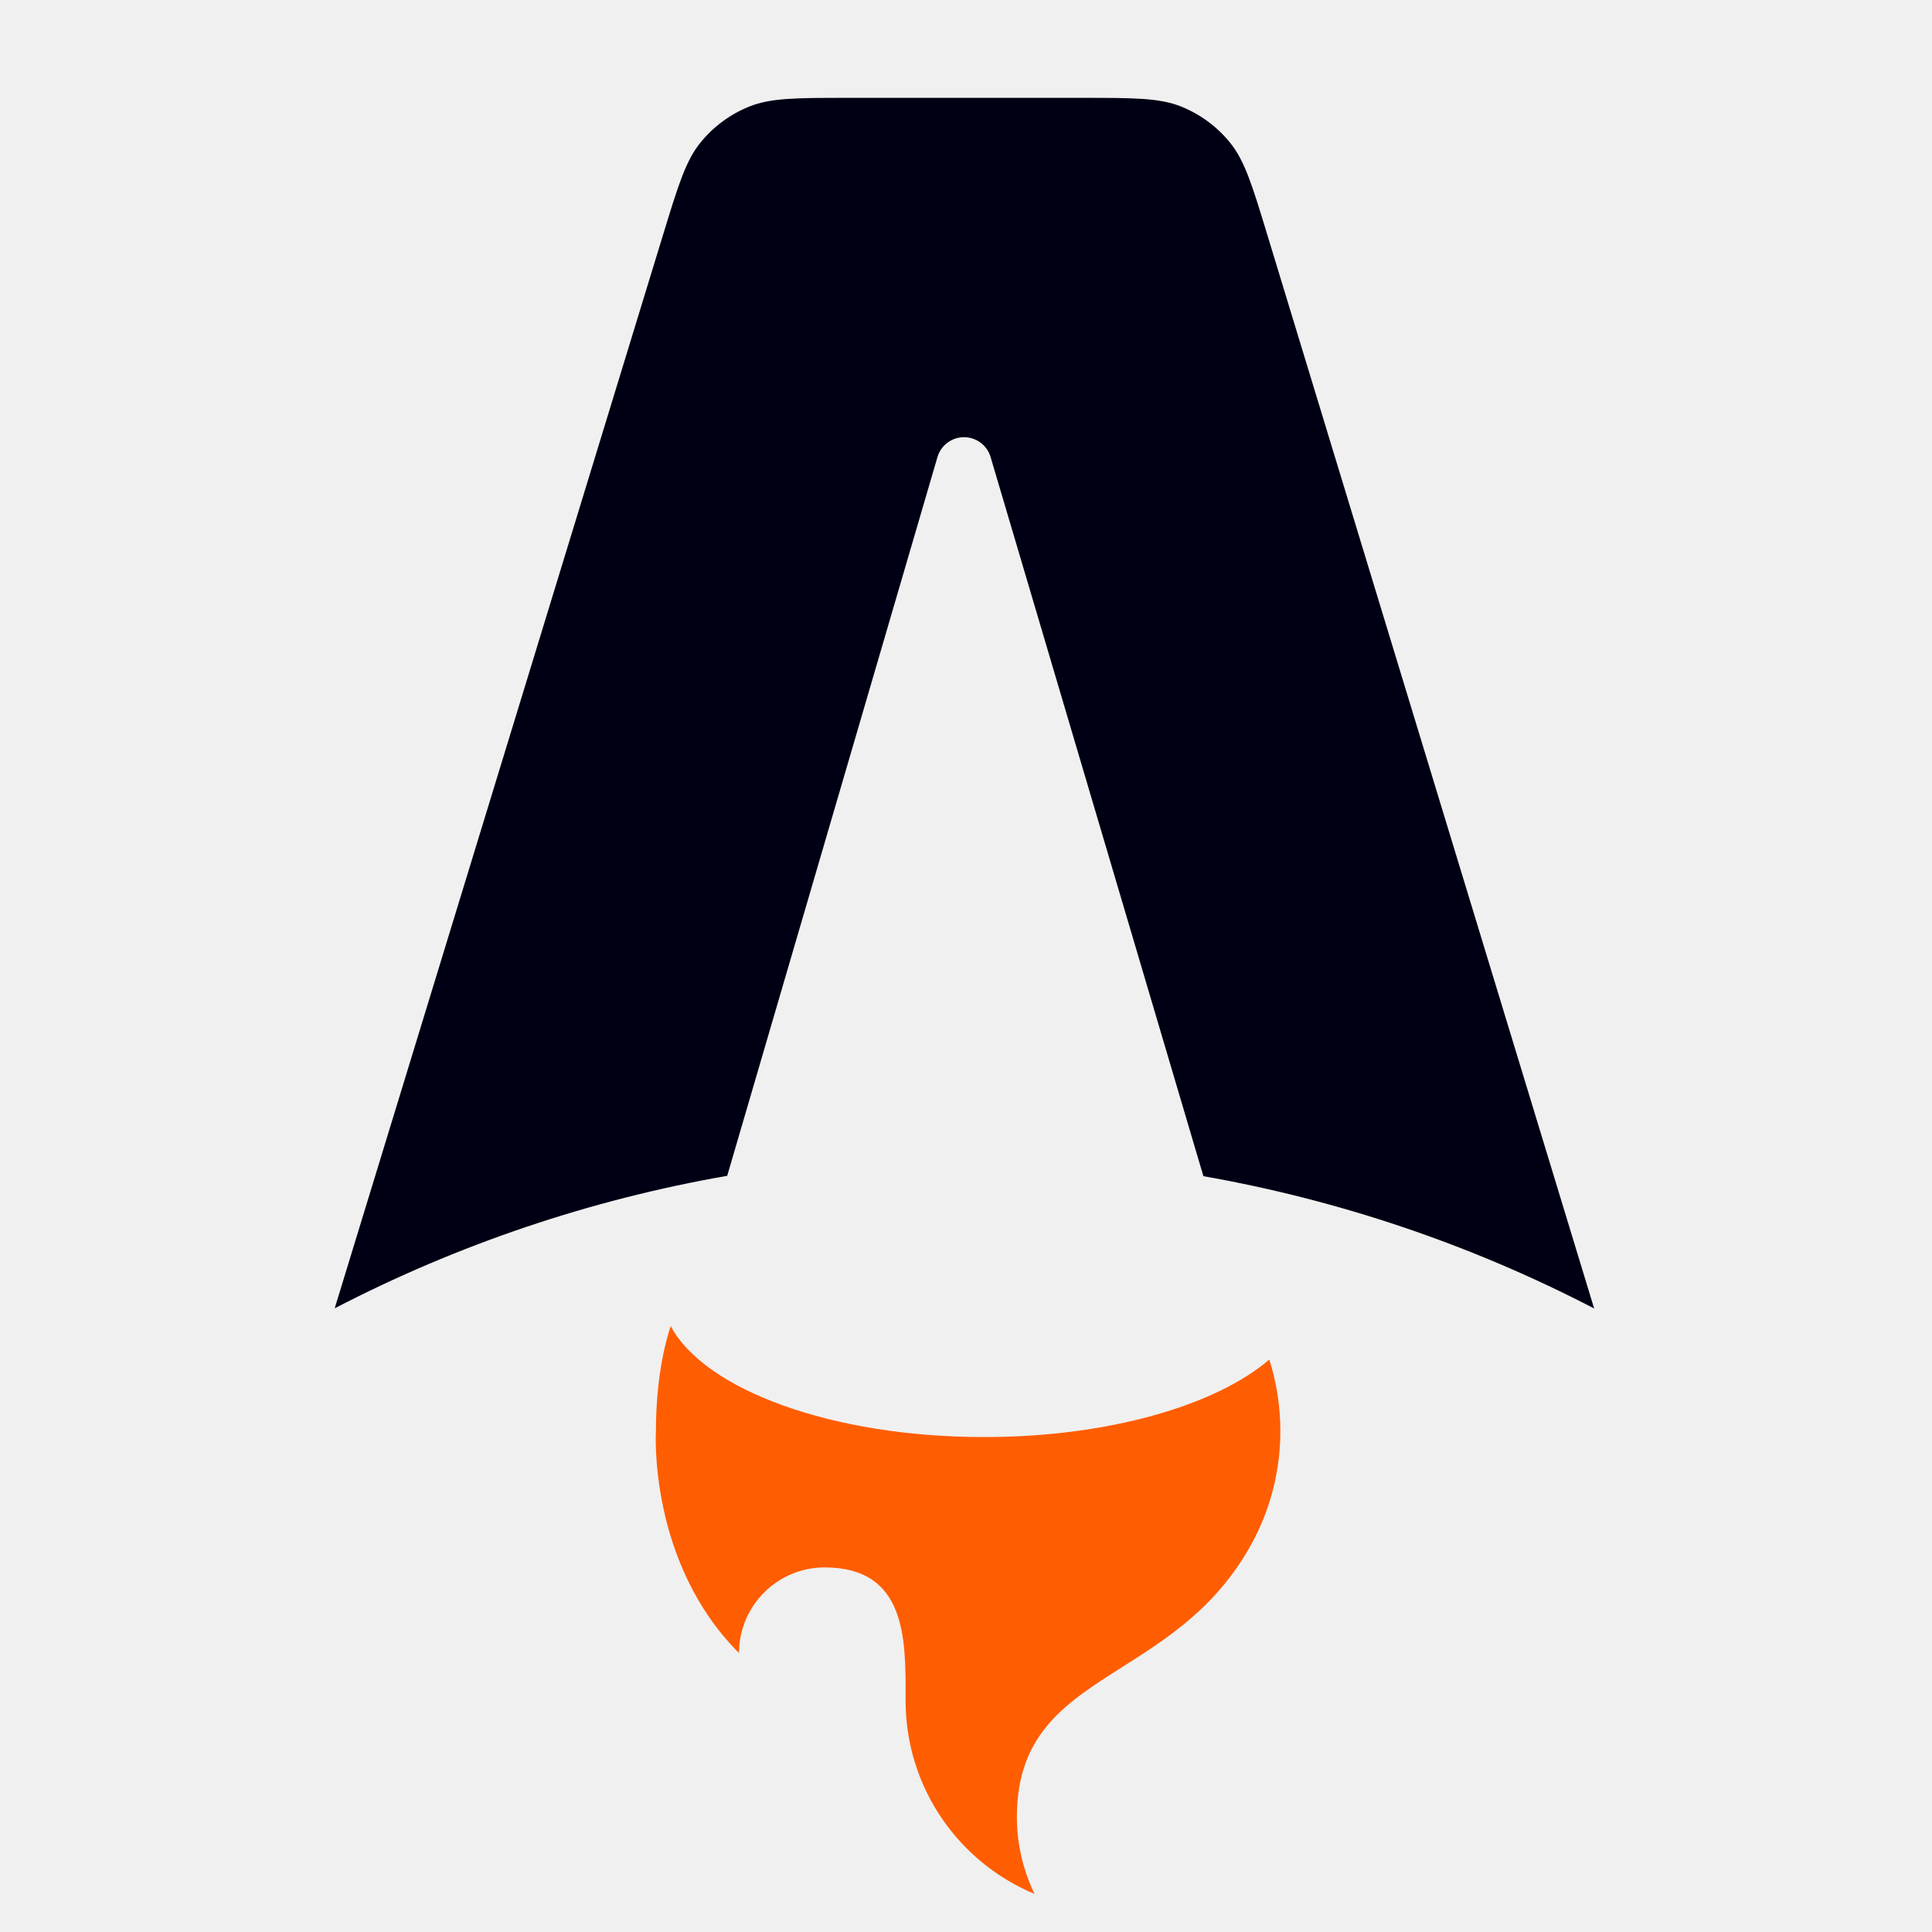
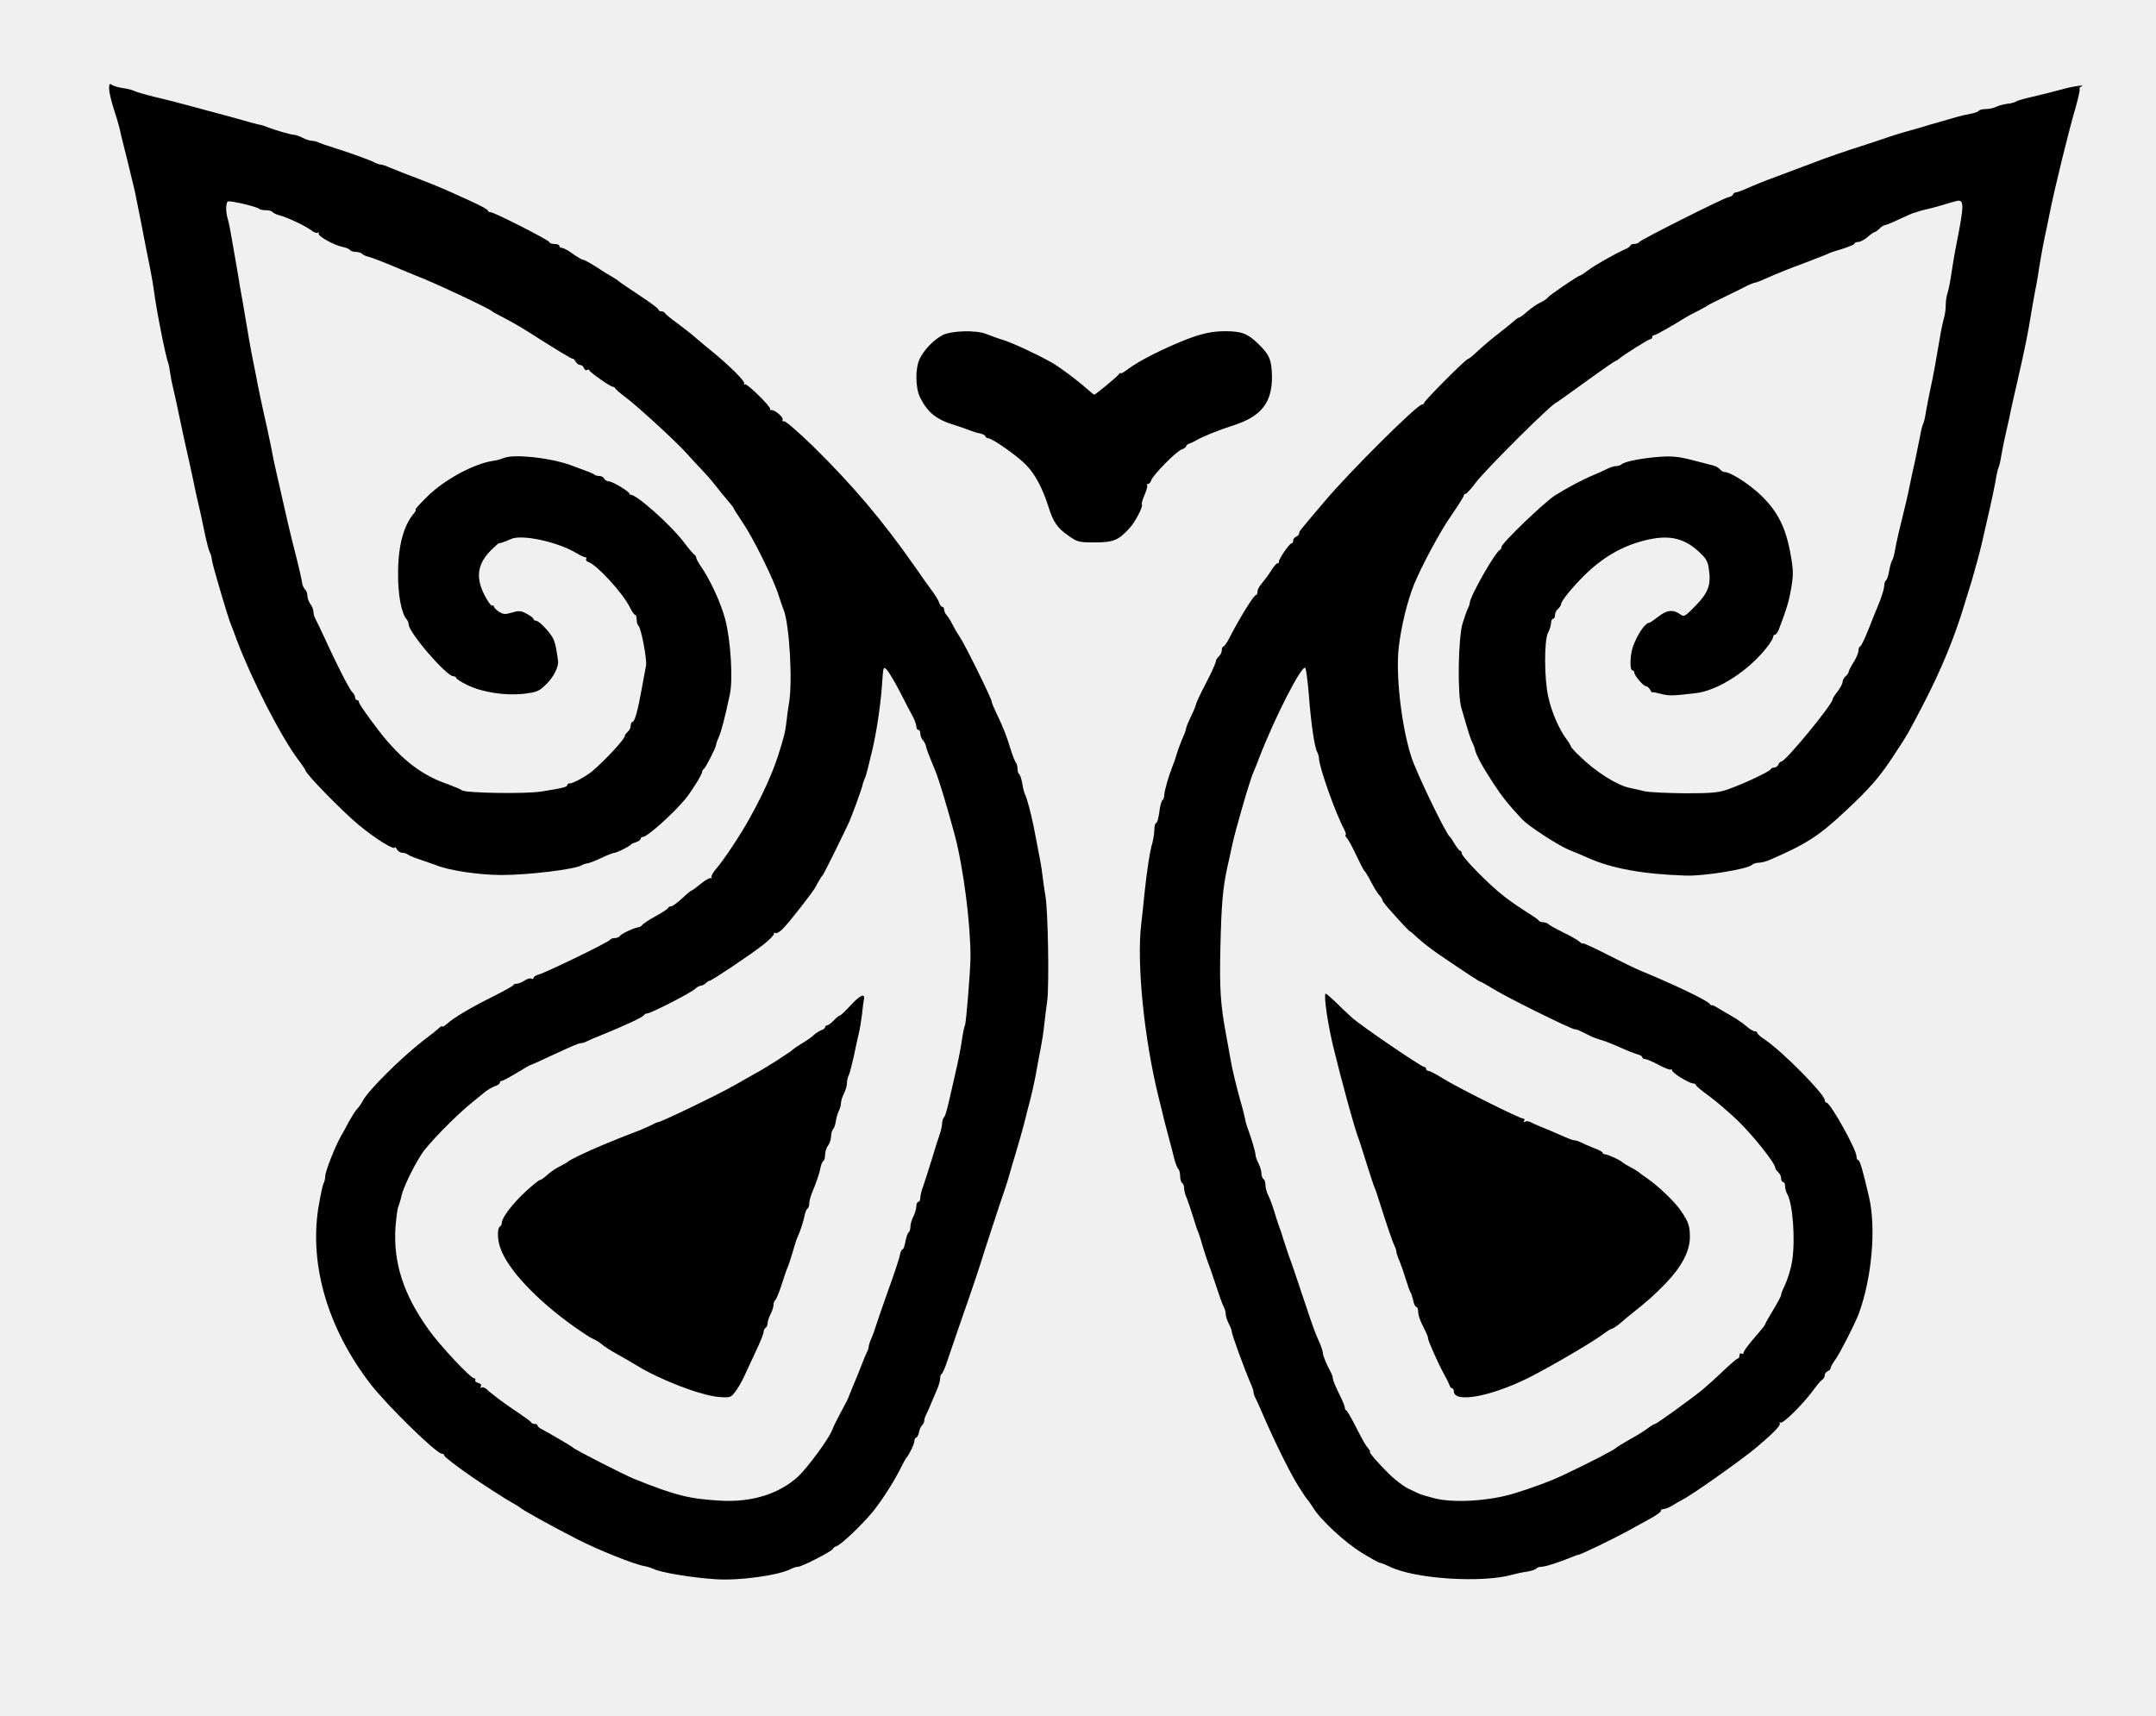
- <svg xmlns="http://www.w3.org/2000/svg" width="256" height="256" fill="none">
-   <style>
-         #flame { fill: #FF5D01; }
-         #a { fill: #000014; }
-         @media (prefers-color-scheme: dark) {
-             #a { fill: #fff; }
-         }
-     </style>
-   <path id="a" fill-rule="evenodd" clip-rule="evenodd" d="M163.008 18.929c1.944 2.413 2.935 5.67 4.917 12.181l43.309 142.27a180.277 180.277 0 00-51.778-17.53l-28.198-95.29a3.67 3.67 0 00-7.042.01l-27.857 95.232a180.225 180.225 0 00-52.01 17.557l43.52-142.281c1.99-6.502 2.983-9.752 4.927-12.16a15.999 15.999 0 016.484-4.798c2.872-1.154 6.271-1.154 13.07-1.154h31.085c6.807 0 10.211 0 13.086 1.157a16.004 16.004 0 016.487 4.806z" />
-   <path id="flame" fill-rule="evenodd" clip-rule="evenodd" d="M168.19 180.151c-7.139 6.105-21.39 10.268-37.804 10.268-20.147 0-37.033-6.272-41.513-14.707-1.602 4.835-1.961 10.367-1.961 13.902 0 0-1.056 17.355 11.015 29.426 0-6.268 5.081-11.349 11.349-11.349 10.743 0 10.731 9.373 10.721 16.977v.679c0 11.542 7.054 21.436 17.086 25.606a23.27 23.27 0 01-2.339-10.2c0-11.008 6.463-15.107 13.974-19.87 5.976-3.79 12.616-8.001 17.192-16.449a31.024 31.024 0 003.743-14.82c0-3.299-.513-6.479-1.463-9.463z" />
+ <svg xmlns="http://www.w3.org/2000/svg" version="1.0" width="1087pt" height="865pt" viewBox="0 0 1087 865" preserveAspectRatio="xMidYMid meet">
+   <g transform="translate(0,865) scale(0.1,-0.1)" fill="#000000" stroke="none">
+     <path d="M550 8203 c0 -16 10 -59 21 -94 12 -35 25 -80 30 -99 4 -19 21 -91 39 -160 17 -69 35 -143 40 -165 4 -22 17 -87 29 -145 11 -58 25 -127 30 -155 6 -27 15 -75 21 -105 6 -30 13 -73 16 -95 11 -89 58 -329 72 -365 3 -8 7 -28 9 -45 2 -16 10 -59 19 -95 8 -36 20 -87 25 -115 24 -114 41 -192 49 -225 4 -19 16 -71 25 -115 9 -44 20 -96 25 -115 5 -19 18 -79 29 -133 11 -54 24 -104 28 -110 4 -7 9 -21 10 -32 3 -21 6 -35 53 -195 17 -58 35 -114 39 -125 5 -11 21 -54 36 -95 73 -194 219 -480 306 -597 22 -29 39 -55 39 -57 0 -17 188 -209 268 -275 87 -72 182 -130 182 -114 0 5 5 0 11 -9 5 -10 18 -18 27 -18 10 0 22 -4 28 -9 5 -4 34 -16 64 -26 30 -10 64 -22 75 -26 65 -28 220 -51 335 -51 135 0 371 29 402 49 7 4 21 9 31 10 10 2 42 14 71 28 29 14 58 25 64 25 11 0 74 31 82 41 3 4 15 9 28 13 12 4 22 12 22 17 0 5 5 9 11 9 22 0 152 116 214 191 30 36 85 124 85 137 0 5 3 12 8 14 8 4 62 109 62 121 0 5 6 23 14 40 13 31 31 98 56 217 16 75 4 270 -23 375 -22 84 -78 206 -126 273 -11 17 -21 35 -21 40 0 6 -4 12 -8 14 -4 2 -29 30 -54 64 -72 94 -253 253 -272 239 -3 -3 -4 -2 -1 2 7 9 -82 64 -106 66 -10 1 -21 7 -23 14 -3 7 -14 13 -24 13 -10 0 -22 3 -26 7 -6 6 -24 13 -123 49 -105 37 -281 55 -332 35 -14 -6 -39 -13 -56 -15 -95 -14 -242 -93 -329 -178 -39 -38 -66 -68 -61 -68 4 0 1 -8 -7 -17 -53 -62 -81 -165 -81 -303 -1 -110 17 -204 44 -234 5 -6 9 -16 9 -23 0 -42 191 -263 226 -263 8 0 14 -4 14 -8 0 -5 25 -21 56 -36 75 -37 193 -55 286 -44 66 8 76 12 115 51 36 36 62 89 56 117 0 3 -3 24 -7 47 -3 23 -11 52 -18 65 -20 36 -71 88 -85 88 -7 0 -13 4 -13 8 0 5 -15 17 -34 27 -30 16 -40 17 -75 6 -35 -10 -44 -9 -66 5 -14 9 -25 21 -25 26 0 5 -4 7 -8 4 -5 -3 -22 20 -38 51 -49 94 -37 164 40 237 17 16 31 28 31 27 0 -3 36 9 61 21 53 25 231 -13 327 -69 21 -13 43 -23 48 -23 6 0 8 -4 4 -9 -3 -5 3 -12 12 -15 44 -15 176 -160 209 -229 10 -20 21 -37 26 -37 4 0 8 -11 8 -24 0 -14 4 -27 8 -30 14 -8 45 -173 39 -203 -3 -15 -12 -66 -21 -113 -19 -108 -36 -170 -47 -170 -5 0 -9 -8 -9 -19 0 -10 -7 -24 -15 -31 -8 -7 -15 -16 -15 -21 0 -16 -97 -120 -163 -177 -33 -27 -97 -62 -114 -62 -7 0 -13 -4 -13 -9 0 -9 -23 -15 -130 -32 -80 -13 -382 -8 -401 6 -8 6 -39 19 -69 30 -118 40 -210 106 -305 215 -52 60 -145 188 -145 199 0 6 -4 11 -10 11 -5 0 -10 6 -10 14 0 7 -6 19 -13 25 -13 10 -82 145 -146 286 -18 39 -37 78 -42 87 -5 10 -9 26 -9 35 0 10 -7 27 -15 37 -8 11 -15 29 -15 41 0 12 -5 26 -12 33 -6 6 -13 20 -14 29 -2 20 -25 116 -49 208 -8 33 -19 78 -24 100 -13 57 -38 168 -57 250 -9 39 -20 90 -24 115 -5 25 -15 74 -23 110 -26 114 -49 224 -57 270 -5 25 -12 59 -15 75 -7 31 -25 135 -51 290 -9 50 -20 113 -24 140 -5 28 -16 95 -26 150 -9 55 -20 113 -25 129 -12 37 -11 83 0 90 10 6 147 -26 158 -37 3 -4 19 -7 34 -7 15 0 30 -4 33 -9 3 -5 18 -12 33 -16 38 -9 133 -54 162 -76 13 -11 28 -16 34 -12 5 3 7 2 4 -4 -8 -12 74 -58 120 -68 18 -3 35 -11 38 -16 4 -5 16 -9 29 -9 12 0 27 -5 32 -10 6 -6 19 -12 30 -14 20 -5 95 -34 164 -64 14 -6 48 -20 75 -31 88 -33 375 -168 385 -180 3 -3 32 -19 65 -36 32 -16 87 -48 121 -70 135 -86 219 -137 222 -134 2 2 8 -4 13 -13 6 -10 16 -18 23 -18 8 0 17 -7 20 -16 3 -8 10 -13 15 -10 5 4 11 3 13 -2 4 -11 106 -82 117 -82 5 0 11 -4 13 -8 2 -5 26 -26 53 -46 58 -43 253 -222 305 -280 19 -22 53 -58 75 -81 22 -23 52 -57 65 -74 27 -35 51 -64 81 -99 10 -12 19 -24 19 -27 0 -2 21 -35 46 -72 53 -79 154 -283 179 -363 10 -30 21 -64 26 -75 29 -73 46 -362 27 -470 -4 -22 -10 -65 -13 -95 -6 -54 -13 -78 -42 -170 -29 -90 -77 -196 -143 -315 -46 -84 -132 -213 -168 -254 -17 -19 -28 -40 -25 -45 3 -6 3 -8 -2 -4 -4 4 -27 -8 -50 -27 -23 -19 -45 -35 -48 -35 -3 0 -25 -18 -48 -40 -24 -22 -49 -40 -55 -40 -7 0 -14 -4 -16 -9 -1 -4 -30 -23 -63 -41 -33 -18 -63 -38 -67 -44 -4 -6 -13 -11 -20 -12 -19 -1 -86 -32 -93 -44 -3 -5 -15 -10 -25 -10 -10 0 -20 -3 -22 -7 -5 -12 -321 -165 -365 -178 -13 -3 -23 -11 -23 -16 0 -6 -5 -7 -10 -4 -6 4 -22 0 -35 -9 -13 -9 -31 -16 -39 -16 -8 0 -16 -3 -18 -7 -1 -5 -48 -30 -103 -58 -111 -55 -198 -107 -232 -138 -13 -11 -23 -17 -23 -13 0 4 -7 1 -15 -6 -15 -14 -16 -15 -85 -68 -111 -87 -272 -247 -300 -299 -7 -14 -20 -33 -30 -43 -9 -10 -26 -37 -39 -60 -12 -24 -31 -58 -42 -77 -28 -48 -79 -177 -79 -201 0 -11 -4 -28 -9 -38 -5 -9 -17 -68 -27 -129 -43 -289 51 -604 262 -879 82 -107 334 -354 362 -354 6 0 12 -4 12 -9 0 -7 67 -58 144 -111 75 -51 166 -109 196 -126 19 -10 37 -21 40 -24 9 -11 163 -96 290 -161 106 -54 284 -126 340 -136 14 -2 34 -9 45 -14 41 -19 192 -44 315 -52 118 -8 321 20 382 54 10 5 24 9 32 9 19 0 176 81 176 91 0 4 8 10 18 13 24 8 132 111 186 178 47 59 106 152 141 223 11 22 22 42 25 45 13 13 40 70 40 83 0 9 4 17 10 19 5 2 11 13 13 26 2 12 9 28 15 34 7 7 12 18 12 25 0 7 4 21 10 31 5 9 16 35 25 57 9 22 23 55 31 73 8 18 14 41 14 52 0 10 3 20 7 22 5 2 18 32 30 68 12 36 27 81 34 100 7 19 14 42 17 50 3 8 29 85 59 170 29 85 55 162 57 170 6 23 107 331 121 370 7 19 18 55 25 80 7 25 18 63 25 85 14 46 42 143 55 195 4 19 15 60 23 90 8 30 20 84 27 120 6 36 18 97 25 135 8 39 17 97 20 130 4 33 10 87 15 120 10 78 4 454 -9 525 -5 30 -12 78 -15 105 -5 44 -12 82 -45 250 -14 67 -33 139 -42 157 -5 9 -12 35 -15 58 -4 22 -11 43 -15 46 -5 3 -9 15 -9 28 0 12 -4 26 -9 32 -4 5 -16 34 -25 64 -20 67 -41 120 -72 183 -13 27 -24 53 -24 59 0 14 -134 287 -162 328 -13 19 -30 49 -38 65 -8 17 -21 36 -27 43 -7 7 -13 20 -13 28 0 8 -4 14 -9 14 -5 0 -11 8 -15 18 -5 17 -21 42 -43 71 -7 9 -44 61 -82 116 -162 231 -308 404 -510 603 -75 73 -141 130 -148 128 -7 -3 -10 1 -7 8 5 13 -44 53 -58 48 -5 -1 -7 1 -5 6 3 12 -119 132 -127 124 -4 -4 -6 -2 -4 5 3 12 -66 81 -151 152 -25 20 -65 53 -89 74 -25 22 -70 57 -101 80 -31 22 -57 44 -59 49 -2 4 -10 8 -18 8 -8 0 -14 4 -14 9 0 5 -42 36 -92 69 -51 34 -99 66 -106 72 -7 7 -23 17 -35 24 -12 6 -48 28 -79 49 -31 20 -62 37 -68 37 -5 0 -29 14 -52 30 -22 17 -47 30 -55 30 -7 0 -13 5 -13 10 0 6 -11 10 -25 10 -14 0 -25 4 -25 9 0 9 -278 151 -297 151 -7 0 -13 4 -13 8 0 5 -33 23 -72 41 -40 18 -95 43 -123 56 -45 20 -113 48 -230 92 -22 9 -54 22 -72 29 -17 8 -36 14 -42 14 -6 0 -19 4 -29 9 -20 12 -135 53 -212 77 -30 9 -63 21 -72 25 -10 5 -26 9 -35 9 -10 0 -31 7 -47 15 -15 8 -35 15 -43 15 -15 0 -103 26 -138 40 -11 5 -31 11 -45 13 -14 3 -50 13 -80 22 -30 8 -107 30 -170 46 -63 17 -128 35 -145 39 -16 5 -70 18 -120 30 -49 12 -98 26 -107 31 -9 5 -36 12 -60 15 -24 4 -49 11 -55 17 -10 7 -13 2 -13 -20z m3978 -3024 c22 -42 44 -84 49 -95 6 -10 18 -33 27 -51 9 -17 16 -38 16 -47 0 -9 5 -16 10 -16 6 0 10 -9 10 -19 0 -11 6 -26 13 -33 6 -7 13 -20 15 -28 2 -14 15 -48 47 -125 19 -46 61 -185 99 -327 44 -167 80 -450 79 -618 -1 -68 -22 -331 -28 -340 -3 -5 -10 -37 -15 -72 -5 -35 -16 -94 -25 -133 -9 -38 -20 -88 -25 -110 -24 -108 -33 -141 -41 -149 -5 -6 -9 -19 -9 -30 0 -11 -6 -38 -14 -61 -8 -22 -26 -80 -41 -130 -15 -49 -34 -107 -41 -128 -8 -20 -14 -46 -14 -57 0 -11 -4 -20 -10 -20 -5 0 -10 -10 -10 -22 0 -13 -7 -36 -15 -52 -8 -15 -15 -39 -15 -52 0 -12 -4 -25 -9 -28 -5 -4 -12 -24 -16 -46 -4 -22 -10 -40 -15 -40 -4 0 -10 -12 -13 -28 -2 -15 -30 -99 -62 -187 -31 -88 -59 -169 -62 -180 -3 -11 -11 -34 -19 -52 -8 -17 -14 -36 -14 -42 0 -6 -4 -19 -9 -29 -5 -9 -17 -37 -26 -62 -17 -43 -37 -93 -55 -135 -4 -11 -11 -27 -14 -35 -3 -8 -10 -22 -15 -30 -8 -15 -37 -70 -52 -100 -4 -8 -10 -22 -13 -30 -17 -45 -125 -191 -173 -236 -96 -87 -232 -129 -386 -121 -162 9 -231 26 -442 111 -51 21 -296 146 -305 156 -5 6 -121 74 -161 95 -10 5 -19 13 -19 17 0 5 -6 8 -14 8 -8 0 -16 3 -18 8 -1 4 -30 25 -63 47 -71 47 -140 99 -161 120 -9 8 -20 12 -26 9 -7 -5 -8 -2 -4 5 5 8 0 14 -13 18 -11 3 -18 9 -15 14 3 5 1 9 -5 9 -18 0 -172 164 -231 247 -126 176 -178 337 -166 516 4 49 10 96 15 105 4 10 11 32 15 51 7 37 56 141 101 211 32 51 173 195 255 261 30 24 57 46 60 49 10 10 45 31 63 36 9 4 17 10 17 15 0 5 4 9 10 9 5 0 39 18 75 40 36 22 67 40 70 40 2 0 41 17 87 39 130 60 155 71 167 71 6 0 19 4 29 9 9 5 42 19 72 31 121 49 214 92 218 103 2 4 9 7 15 7 18 0 225 106 243 125 8 8 21 15 28 15 6 0 18 6 25 13 6 6 15 12 19 12 12 1 204 130 267 179 33 26 59 52 57 58 -1 5 2 7 8 3 5 -3 23 7 38 23 35 36 156 191 165 212 8 17 29 52 37 60 4 4 108 214 131 265 14 31 60 157 66 180 2 11 8 29 13 40 5 11 11 31 14 45 3 14 13 54 22 90 22 90 43 227 51 338 6 90 6 93 24 75 9 -10 35 -52 57 -94z" />
+     <path d="M4288 3580 c-25 -27 -49 -50 -53 -50 -4 0 -18 -11 -31 -25 -13 -14 -28 -25 -34 -25 -5 0 -10 -4 -10 -9 0 -5 -8 -12 -18 -15 -10 -4 -27 -14 -38 -24 -10 -10 -37 -29 -59 -42 -22 -13 -42 -27 -45 -30 -9 -11 -146 -99 -196 -125 -27 -15 -71 -40 -99 -56 -83 -48 -376 -189 -390 -188 -3 0 -18 -7 -33 -15 -15 -7 -47 -22 -72 -31 -73 -28 -81 -31 -175 -70 -83 -35 -163 -73 -175 -85 -3 -3 -21 -13 -41 -23 -20 -10 -47 -29 -62 -43 -14 -13 -30 -24 -35 -24 -5 0 -37 -26 -71 -57 -64 -59 -121 -133 -121 -158 0 -8 -4 -17 -10 -20 -13 -8 -13 -64 2 -106 37 -109 182 -263 376 -401 37 -26 78 -53 92 -59 14 -5 34 -18 45 -28 11 -10 47 -33 80 -51 33 -18 76 -43 95 -55 118 -73 325 -152 415 -159 57 -4 60 -3 83 28 13 17 33 51 44 76 12 25 38 82 59 127 22 46 39 89 39 97 0 8 5 18 10 21 6 3 10 14 10 23 0 9 7 30 15 46 8 15 15 37 15 47 0 10 4 20 9 24 5 3 19 38 32 78 12 39 26 79 30 87 4 8 15 42 25 75 9 33 20 67 24 75 14 29 32 85 37 113 3 15 9 30 14 33 5 3 9 14 9 26 0 11 6 34 13 51 23 55 39 101 44 130 3 15 9 30 14 33 5 3 9 17 9 32 0 15 7 36 15 46 8 11 15 32 15 46 0 14 5 31 10 36 6 6 12 24 14 41 3 17 9 40 15 51 6 12 11 29 11 40 0 11 7 33 15 48 8 16 15 39 15 52 0 12 4 30 9 40 5 9 16 53 26 97 9 44 20 96 25 115 5 19 12 62 16 95 3 33 8 68 10 78 5 31 -21 18 -68 -33z" />
+     <path d="M10410 8203 c-99 -26 -124 -32 -180 -45 -30 -7 -60 -16 -66 -20 -7 -5 -28 -10 -48 -12 -19 -3 -44 -10 -55 -16 -11 -5 -33 -10 -50 -10 -16 0 -32 -4 -35 -9 -3 -5 -23 -12 -43 -15 -21 -4 -51 -11 -68 -16 -16 -5 -57 -16 -90 -26 -33 -9 -71 -20 -85 -25 -14 -4 -52 -15 -85 -24 -33 -9 -69 -21 -80 -25 -11 -4 -65 -22 -120 -40 -96 -30 -197 -65 -277 -96 -48 -18 -96 -36 -173 -65 -63 -23 -102 -39 -159 -64 -19 -8 -39 -15 -44 -15 -6 0 -12 -5 -14 -10 -2 -6 -12 -12 -23 -14 -26 -5 -444 -215 -451 -227 -3 -5 -14 -9 -25 -9 -10 0 -19 -4 -19 -8 0 -4 -12 -13 -27 -19 -49 -22 -153 -80 -188 -107 -18 -14 -36 -26 -40 -26 -9 0 -160 -103 -163 -112 -2 -4 -18 -15 -35 -23 -18 -8 -47 -29 -66 -45 -18 -17 -37 -30 -40 -30 -4 0 -16 -8 -27 -18 -10 -9 -39 -33 -64 -52 -56 -44 -83 -66 -127 -107 -19 -18 -38 -33 -42 -33 -10 0 -221 -211 -221 -222 0 -4 -5 -8 -11 -8 -24 0 -359 -333 -488 -485 -134 -158 -131 -154 -131 -165 0 -6 -7 -13 -15 -16 -8 -4 -15 -12 -15 -20 0 -8 -4 -14 -9 -14 -10 0 -66 -82 -63 -92 1 -5 -2 -8 -7 -8 -5 0 -20 -17 -32 -37 -13 -21 -34 -49 -46 -63 -13 -14 -23 -33 -23 -42 0 -10 -3 -18 -7 -18 -12 0 -81 -113 -135 -217 -12 -24 -26 -43 -30 -43 -4 0 -8 -8 -8 -19 0 -10 -7 -24 -15 -31 -8 -7 -15 -18 -15 -25 0 -7 -22 -57 -50 -110 -28 -53 -50 -101 -50 -106 0 -5 -11 -32 -25 -61 -14 -28 -25 -56 -25 -61 0 -5 -6 -23 -14 -40 -8 -18 -22 -54 -31 -82 -8 -27 -19 -59 -24 -70 -18 -45 -41 -124 -41 -143 0 -12 -4 -23 -9 -27 -5 -3 -13 -30 -16 -60 -4 -30 -11 -55 -16 -55 -5 0 -9 -15 -9 -33 0 -17 -5 -48 -10 -67 -13 -43 -27 -136 -40 -257 -5 -51 -12 -118 -16 -150 -24 -200 14 -580 88 -878 11 -44 24 -96 28 -115 5 -19 16 -62 25 -95 9 -33 21 -78 26 -100 6 -22 14 -44 20 -49 5 -6 9 -22 9 -37 0 -15 5 -31 10 -34 6 -3 10 -15 10 -27 0 -11 6 -34 14 -51 7 -18 21 -59 31 -92 10 -33 21 -67 25 -75 4 -8 15 -42 24 -75 10 -33 22 -69 26 -80 5 -11 23 -63 40 -115 17 -52 35 -103 41 -112 5 -10 9 -26 9 -35 0 -10 7 -31 15 -47 8 -15 15 -33 15 -39 0 -15 61 -182 96 -264 8 -17 14 -36 14 -42 0 -6 4 -19 9 -29 5 -9 16 -34 25 -54 68 -159 146 -317 190 -388 22 -36 43 -67 47 -70 3 -3 16 -21 28 -40 37 -62 161 -177 246 -229 45 -28 87 -51 92 -51 5 0 28 -9 51 -20 127 -62 466 -83 617 -40 17 5 49 12 72 15 24 4 45 11 49 16 3 5 15 9 27 9 20 1 81 20 150 48 16 7 30 12 33 12 12 0 171 77 254 122 25 14 73 40 107 59 34 18 59 37 57 41 -3 4 3 8 13 9 10 0 32 9 48 20 17 10 37 22 45 26 41 18 305 205 376 265 86 73 123 111 117 121 -3 5 -1 7 4 4 12 -8 117 97 165 163 18 25 38 49 45 53 7 4 13 15 13 23 0 8 7 17 15 20 8 4 15 11 15 17 0 5 10 24 23 41 21 28 100 182 118 231 66 177 89 433 52 590 -31 133 -46 185 -54 185 -5 0 -9 9 -9 19 0 35 -132 271 -151 271 -5 0 -9 6 -9 13 -1 30 -214 246 -302 305 -21 13 -38 29 -38 33 0 5 -6 9 -13 9 -8 0 -27 12 -43 26 -16 14 -49 37 -74 51 -25 14 -56 33 -70 41 -14 9 -27 15 -29 13 -2 -1 -7 1 -10 6 -11 18 -177 97 -351 169 -25 10 -100 47 -167 81 -68 35 -123 60 -123 56 0 -3 -8 1 -17 9 -10 9 -47 30 -83 47 -36 18 -69 36 -74 42 -6 5 -18 9 -27 9 -10 0 -19 4 -21 8 -1 4 -28 23 -58 41 -30 19 -82 54 -115 80 -75 57 -215 200 -215 218 0 7 -4 13 -8 13 -4 0 -16 15 -27 33 -10 17 -21 34 -25 37 -21 17 -168 322 -194 402 -50 154 -80 414 -64 553 13 111 43 232 78 320 39 94 129 262 185 343 36 52 65 98 65 103 0 5 4 9 9 9 5 0 28 25 51 56 52 69 389 404 407 404 1 0 67 47 147 105 80 58 148 105 151 105 3 0 11 5 18 11 23 20 149 99 158 99 5 0 9 5 9 10 0 6 4 10 10 10 8 0 86 44 160 90 8 5 35 20 60 32 25 13 47 25 50 28 3 3 46 24 95 48 50 24 98 48 109 54 10 5 26 11 36 13 10 2 42 15 72 29 29 13 105 44 168 67 63 24 120 46 125 49 6 4 38 15 73 25 34 11 62 22 62 27 0 4 8 8 18 8 11 0 32 11 48 25 16 14 32 25 36 25 4 0 14 8 24 17 9 10 22 18 28 18 6 1 38 13 70 29 33 16 65 29 70 31 6 1 18 5 26 8 8 3 26 8 40 11 14 3 50 12 80 21 30 10 64 19 76 22 37 8 37 -21 -1 -212 -9 -44 -20 -111 -26 -150 -5 -38 -14 -83 -19 -99 -6 -16 -10 -45 -10 -64 0 -20 -4 -49 -9 -66 -5 -17 -15 -62 -21 -101 -22 -129 -29 -170 -45 -245 -9 -41 -20 -98 -25 -127 -4 -28 -11 -57 -15 -62 -3 -6 -10 -34 -15 -63 -6 -29 -17 -84 -25 -123 -9 -38 -20 -90 -25 -115 -8 -43 -25 -115 -57 -245 -8 -33 -17 -76 -20 -95 -3 -19 -9 -39 -13 -45 -4 -5 -11 -29 -15 -52 -4 -24 -11 -45 -16 -49 -5 -3 -9 -15 -9 -27 0 -12 -11 -49 -24 -82 -14 -33 -39 -97 -57 -142 -18 -46 -37 -83 -41 -83 -4 0 -8 -9 -8 -20 0 -11 -11 -38 -25 -60 -14 -22 -25 -44 -25 -49 0 -5 -7 -14 -15 -21 -8 -7 -15 -19 -15 -28 0 -8 -11 -30 -25 -48 -14 -18 -25 -35 -25 -39 0 -26 -238 -315 -259 -315 -5 0 -11 -7 -15 -15 -3 -8 -12 -15 -20 -15 -8 0 -16 -4 -18 -8 -4 -12 -139 -75 -213 -101 -51 -18 -82 -21 -220 -21 -88 1 -179 5 -202 10 -24 6 -60 14 -80 18 -64 15 -167 80 -245 156 -27 25 -48 49 -48 52 0 4 -10 21 -23 38 -37 50 -74 135 -91 212 -21 93 -21 288 -1 324 8 14 14 35 15 48 0 12 5 22 10 22 6 0 10 8 10 19 0 10 7 24 15 31 8 7 15 17 15 22 0 16 52 81 116 145 92 91 189 148 302 177 121 31 197 16 273 -52 39 -35 49 -51 54 -87 13 -82 -1 -122 -65 -188 -57 -58 -59 -59 -81 -43 -34 24 -67 20 -109 -14 -21 -16 -41 -30 -44 -30 -21 0 -60 -57 -83 -120 -15 -42 -17 -120 -3 -120 6 0 10 -6 10 -12 1 -16 46 -68 59 -68 6 0 14 -8 20 -17 5 -10 11 -16 13 -14 2 2 21 -2 43 -8 40 -10 57 -10 175 4 113 13 271 116 363 237 15 20 27 41 27 47 0 6 4 11 9 11 5 0 14 12 20 28 39 101 51 142 62 208 11 64 11 89 -3 167 -23 133 -64 216 -147 297 -60 58 -157 121 -187 120 -6 0 -17 6 -23 14 -6 8 -22 16 -34 19 -12 3 -59 15 -105 27 -64 17 -101 21 -160 17 -88 -6 -182 -24 -196 -38 -6 -5 -18 -9 -27 -9 -10 0 -30 -6 -46 -14 -15 -8 -46 -22 -68 -31 -54 -22 -129 -62 -195 -103 -55 -35 -270 -242 -270 -260 0 -6 -3 -12 -7 -14 -24 -10 -153 -237 -153 -269 0 -5 -4 -17 -9 -27 -5 -9 -17 -43 -27 -75 -22 -74 -27 -356 -6 -427 38 -131 46 -157 56 -175 5 -11 11 -26 12 -33 5 -26 38 -88 90 -167 48 -73 72 -104 148 -186 33 -35 181 -131 236 -154 25 -10 68 -28 95 -40 120 -54 278 -83 495 -90 92 -3 312 33 333 54 6 6 21 11 34 11 12 0 37 6 55 14 183 79 249 121 383 247 121 113 170 169 239 274 74 112 76 116 154 266 90 174 156 334 207 504 15 50 32 104 37 120 11 36 45 160 52 195 6 27 14 62 40 175 9 39 21 97 27 129 5 33 12 63 15 68 3 5 10 33 14 61 5 29 16 84 25 122 9 39 20 88 24 110 5 22 16 74 26 115 51 224 57 256 79 390 8 47 17 96 20 110 3 14 7 39 10 55 7 51 26 158 35 200 5 22 17 78 26 125 24 121 100 430 130 529 13 46 22 87 20 91 -3 5 1 11 7 13 27 11 -30 4 -82 -10z m-3811 -3058 c11 -144 28 -261 42 -287 5 -10 9 -24 9 -32 0 -41 82 -274 127 -358 8 -16 11 -28 7 -28 -4 0 0 -8 8 -17 8 -10 29 -49 47 -88 18 -38 36 -72 39 -75 4 -3 14 -19 23 -35 26 -50 43 -79 57 -93 6 -7 12 -17 12 -21 0 -4 14 -23 31 -42 58 -66 109 -120 109 -116 0 2 17 -13 38 -33 22 -20 68 -56 103 -80 141 -96 208 -140 213 -140 3 0 35 -18 71 -40 70 -43 388 -200 405 -200 10 0 15 -2 75 -32 17 -9 43 -18 58 -22 15 -4 57 -20 92 -36 35 -16 76 -32 90 -36 14 -3 25 -10 25 -15 0 -5 6 -9 14 -9 7 0 38 -13 68 -29 31 -17 58 -27 62 -24 3 4 6 2 6 -4 0 -13 87 -66 107 -66 7 0 13 -4 13 -8 0 -4 31 -30 70 -58 38 -28 105 -86 148 -128 76 -75 182 -209 182 -230 0 -6 7 -16 15 -23 8 -7 15 -21 15 -31 0 -11 5 -19 10 -19 6 0 10 -9 10 -21 0 -11 5 -30 12 -42 27 -50 40 -229 24 -332 -7 -47 -27 -108 -47 -147 -5 -10 -9 -22 -9 -28 0 -5 -18 -39 -40 -75 -22 -36 -40 -68 -40 -71 0 -4 -15 -23 -32 -43 -49 -55 -78 -94 -78 -104 0 -4 -4 -5 -10 -2 -5 3 -10 -1 -10 -9 0 -9 -4 -16 -8 -16 -5 0 -35 -26 -68 -57 -33 -32 -82 -76 -109 -99 -64 -52 -233 -174 -241 -174 -4 0 -21 -10 -38 -23 -17 -13 -58 -38 -91 -56 -33 -19 -62 -37 -65 -40 -8 -10 -133 -75 -275 -142 -55 -26 -146 -60 -237 -88 -124 -39 -306 -51 -405 -26 -36 9 -73 20 -82 25 -9 4 -33 16 -55 26 -21 11 -62 42 -90 69 -55 54 -108 115 -99 115 3 0 -1 7 -8 16 -17 20 -25 35 -69 121 -19 37 -38 69 -42 71 -5 2 -8 9 -8 16 0 6 -13 38 -30 71 -16 33 -30 66 -30 73 0 7 -4 20 -9 30 -22 40 -41 86 -41 98 0 7 -7 30 -16 51 -28 63 -31 73 -78 213 -52 156 -66 197 -77 225 -4 11 -15 45 -25 75 -9 30 -20 64 -25 75 -4 11 -15 45 -24 75 -9 30 -23 68 -31 83 -8 16 -14 39 -14 52 0 13 -4 27 -10 30 -5 3 -10 16 -10 28 0 12 -7 35 -15 51 -8 15 -15 35 -15 43 0 14 -23 91 -41 138 -4 11 -10 31 -12 45 -3 14 -12 52 -22 85 -22 79 -44 168 -54 230 -5 28 -13 75 -19 105 -29 157 -34 234 -29 445 5 216 12 297 35 403 7 28 17 76 23 105 16 77 93 343 110 377 4 8 15 35 24 60 80 209 219 481 236 462 4 -4 12 -65 18 -137z" />
+     <path d="M6683 3588 c5 -52 21 -139 37 -208 43 -178 113 -433 131 -475 4 -11 22 -67 40 -125 18 -58 36 -112 40 -120 4 -8 16 -44 27 -80 31 -98 63 -193 73 -212 5 -10 9 -23 9 -29 0 -6 6 -25 14 -42 7 -18 22 -59 32 -92 10 -33 21 -64 25 -70 4 -5 10 -25 14 -42 3 -18 11 -33 16 -33 5 0 9 -11 9 -24 0 -13 8 -39 17 -58 29 -58 33 -68 33 -77 0 -13 56 -136 81 -181 11 -19 23 -43 26 -52 3 -10 9 -18 14 -18 5 0 9 -7 9 -15 0 -61 183 -28 375 67 104 52 330 184 376 220 20 15 41 28 45 28 5 0 25 13 44 29 19 17 46 39 60 50 83 66 111 92 166 148 83 86 124 164 124 236 0 56 -7 77 -49 137 -30 43 -112 121 -166 158 -22 15 -42 30 -45 33 -3 3 -21 14 -40 24 -19 10 -37 21 -40 24 -7 10 -76 41 -89 41 -6 0 -11 3 -11 8 0 4 -21 15 -48 25 -26 10 -55 23 -64 28 -10 5 -23 9 -29 9 -6 0 -27 7 -47 16 -52 23 -92 40 -127 54 -16 7 -38 16 -48 22 -10 5 -23 6 -29 2 -7 -4 -8 -3 -4 4 4 7 2 12 -5 12 -18 0 -336 159 -404 202 -33 21 -66 38 -72 38 -7 0 -13 5 -13 10 0 6 -4 10 -9 10 -15 0 -319 208 -364 248 -22 20 -60 56 -84 80 -24 23 -46 42 -50 42 -3 0 -3 -24 0 -52z" />
+     <path d="M4750 6959 c-44 -24 -91 -73 -113 -118 -23 -46 -22 -146 1 -193 38 -78 83 -114 177 -142 33 -11 69 -23 80 -28 11 -4 31 -11 45 -13 14 -3 26 -9 28 -15 2 -5 9 -10 15 -10 20 0 148 -90 191 -135 45 -46 83 -118 112 -210 24 -77 45 -108 102 -147 44 -31 52 -33 132 -33 93 0 119 11 173 70 30 31 72 113 64 122 -3 2 3 23 13 46 10 23 16 45 14 49 -3 4 -1 8 5 8 5 0 12 8 15 18 9 27 128 148 154 156 12 4 22 11 22 16 0 4 8 10 18 14 9 3 24 10 32 15 29 18 113 52 188 76 141 45 196 115 195 247 -2 84 -12 109 -71 166 -52 50 -83 62 -164 62 -65 0 -117 -11 -198 -42 -109 -43 -237 -107 -287 -145 -24 -18 -43 -30 -43 -25 0 4 -4 2 -8 -4 -7 -12 -119 -104 -125 -104 -2 0 -17 12 -33 26 -54 48 -140 112 -180 135 -76 43 -190 96 -244 114 -30 9 -70 24 -88 31 -50 21 -179 17 -222 -7z" />
+   </g>
</svg>
